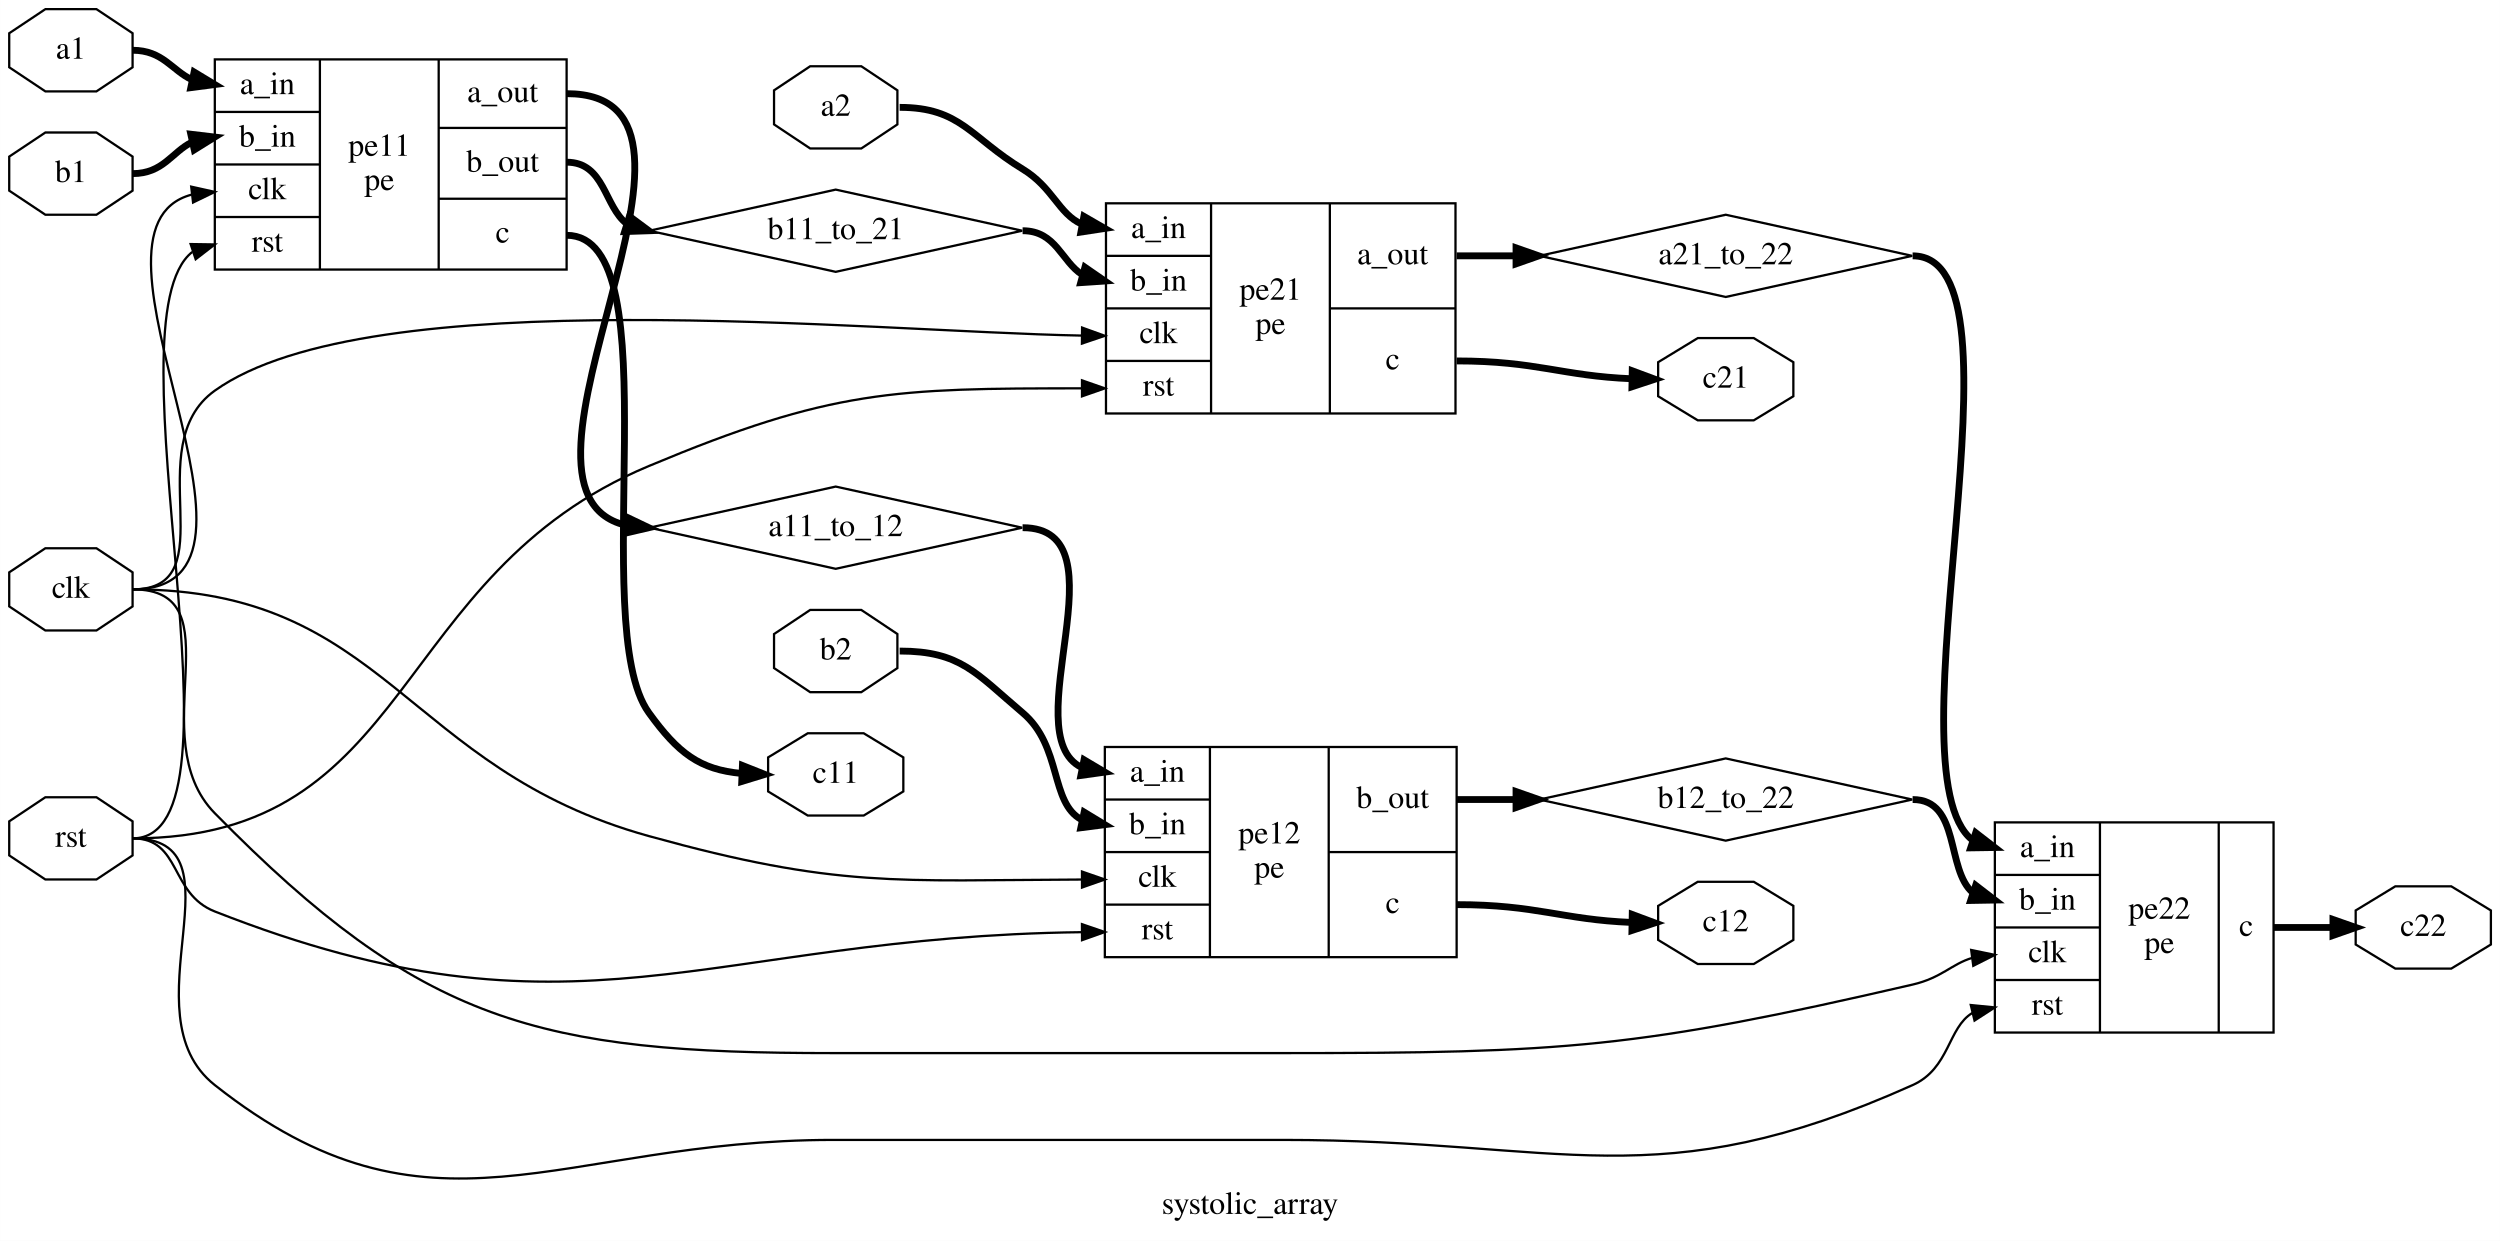
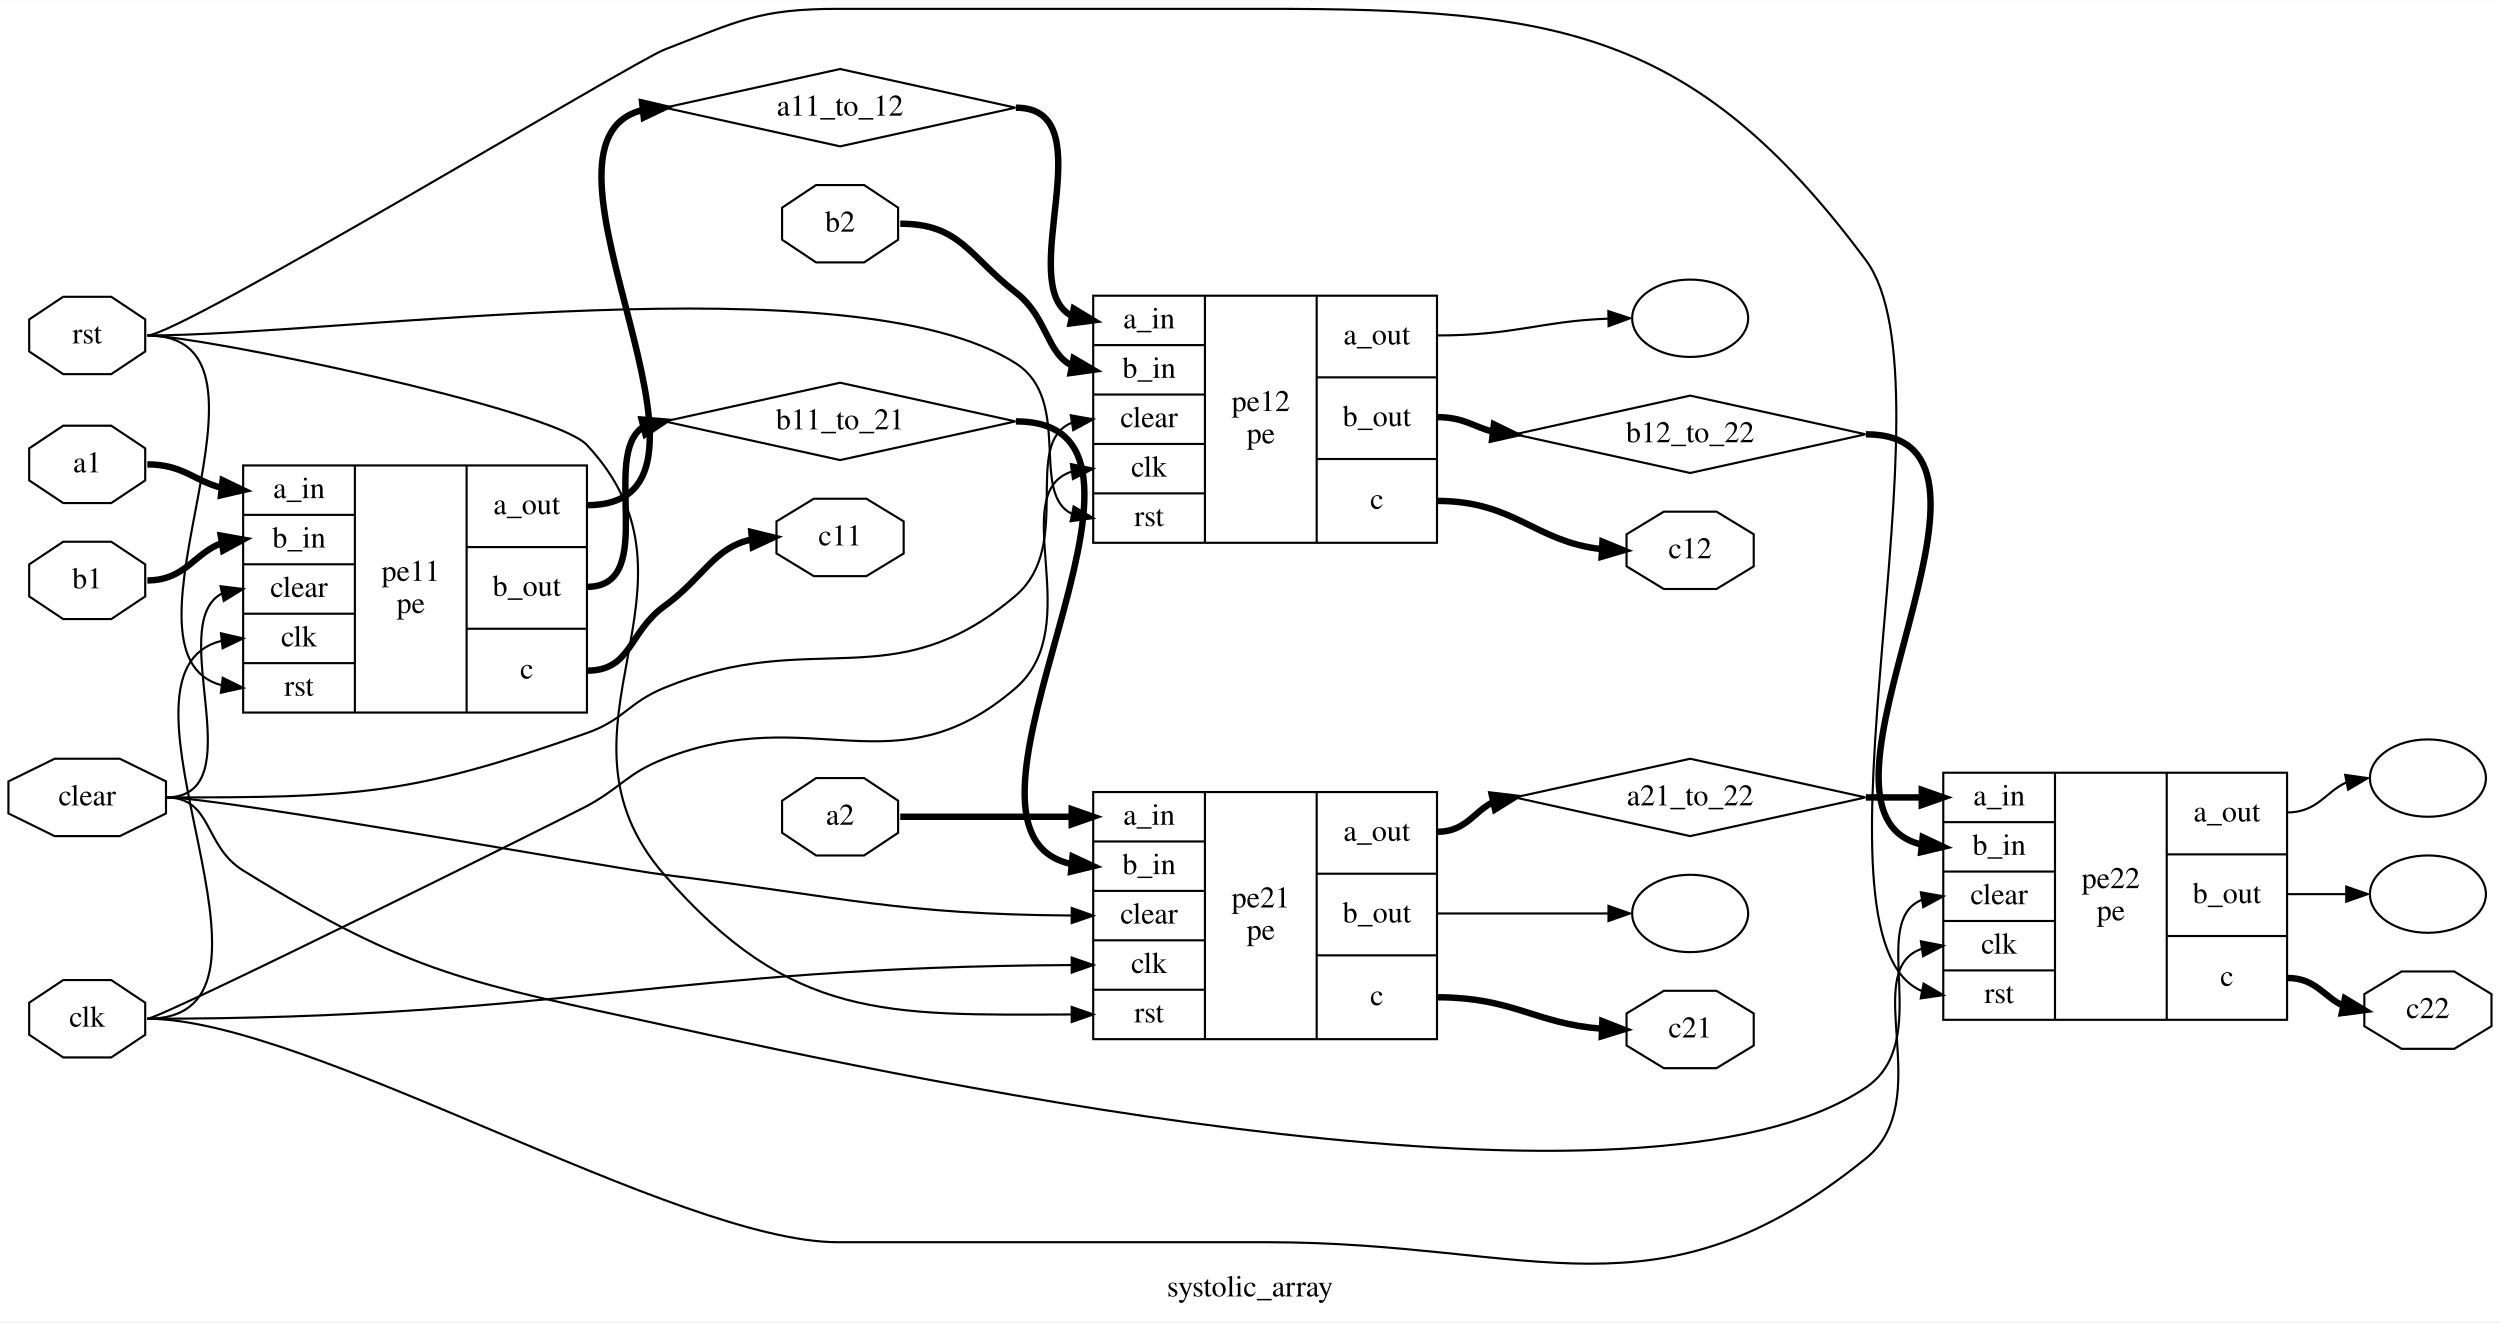
- <svg xmlns="http://www.w3.org/2000/svg" width="1094pt" height="543pt" viewBox="0.00 0.00 1094.31 543.19">
-   <g id="graph0" class="graph" transform="scale(1 1) rotate(0) translate(4 539.19)">
-     <polygon fill="white" stroke="transparent" points="-4,4 -4,-539.19 1090.31,-539.19 1090.31,4 -4,4" />
-     <text text-anchor="middle" x="543.16" y="-7.8" font-family="Times,serif" font-size="14.00">systolic_array</text>
+ <svg xmlns="http://www.w3.org/2000/svg" width="1163pt" height="615pt" viewBox="0.00 0.00 1163.48 615.02">
+   <g id="graph0" class="graph" transform="scale(1 1) rotate(0) translate(4 611.02)">
+     <polygon fill="white" stroke="transparent" points="-4,4 -4,-611.02 1159.48,-611.02 1159.48,4 -4,4" />
+     <text text-anchor="middle" x="577.74" y="-7.8" font-family="Times,serif" font-size="14.00">systolic_array</text>
    <g id="node1" class="node">
-       <polygon fill="none" stroke="black" points="54,-509.73 54,-524.64 38.18,-535.19 15.82,-535.19 0,-524.64 0,-509.73 15.82,-499.19 38.18,-499.19 54,-509.73" />
-       <text text-anchor="middle" x="27" y="-513.49" font-family="Times,serif" font-size="14.00">a1</text>
+       <polygon fill="none" stroke="black" points="782.58,-427.02 700.97,-409.02 782.58,-391.02 864.19,-409.02 782.58,-427.02" />
+       <text text-anchor="middle" x="782.58" y="-405.32" font-family="Times,serif" font-size="14.00">b12_to_22</text>
+     </g>
+     <g id="node18" class="node">
+       <polygon fill="none" stroke="black" points="900.38,-136.52 900.38,-251.52 1060.38,-251.52 1060.38,-136.52 900.38,-136.52" />
+       <text text-anchor="middle" x="926.38" y="-236.32" font-family="Times,serif" font-size="14.00">a_in</text>
+       <polyline fill="none" stroke="black" points="900.38,-228.52 952.38,-228.52 " />
+       <text text-anchor="middle" x="926.38" y="-213.32" font-family="Times,serif" font-size="14.00">b_in</text>
+       <polyline fill="none" stroke="black" points="900.38,-205.52 952.38,-205.52 " />
+       <text text-anchor="middle" x="926.38" y="-190.32" font-family="Times,serif" font-size="14.00">clear</text>
+       <polyline fill="none" stroke="black" points="900.38,-182.52 952.38,-182.52 " />
+       <text text-anchor="middle" x="926.38" y="-167.32" font-family="Times,serif" font-size="14.00">clk</text>
+       <polyline fill="none" stroke="black" points="900.38,-159.52 952.38,-159.52 " />
+       <text text-anchor="middle" x="926.38" y="-144.32" font-family="Times,serif" font-size="14.00">rst</text>
+       <polyline fill="none" stroke="black" points="952.38,-136.52 952.38,-251.52 " />
+       <text text-anchor="middle" x="978.38" y="-197.82" font-family="Times,serif" font-size="14.00">pe22</text>
+       <text text-anchor="middle" x="978.38" y="-182.82" font-family="Times,serif" font-size="14.00">pe</text>
+       <polyline fill="none" stroke="black" points="1004.38,-136.52 1004.38,-251.52 " />
+       <text text-anchor="middle" x="1032.38" y="-228.82" font-family="Times,serif" font-size="14.00">a_out</text>
+       <polyline fill="none" stroke="black" points="1004.38,-213.52 1060.38,-213.52 " />
+       <text text-anchor="middle" x="1032.38" y="-190.82" font-family="Times,serif" font-size="14.00">b_out</text>
+       <polyline fill="none" stroke="black" points="1004.38,-175.52 1060.38,-175.52 " />
+       <text text-anchor="middle" x="1032.38" y="-152.32" font-family="Times,serif" font-size="14.00">c</text>
+     </g>
+     <g id="edge2" class="edge">
+       <path fill="none" stroke="black" stroke-width="3" d="M864.38,-409.02C947.47,-409.02 824.98,-233.17 890.4,-218.06" />
+       <polygon fill="black" stroke="black" stroke-width="3" points="890.8,-221.53 900.38,-217.02 890.08,-214.57 890.8,-221.53" />
+     </g>
+     <g id="node2" class="node">
+       <polygon fill="none" stroke="black" points="386.97,-433.02 305.36,-415.02 386.97,-397.02 468.58,-415.02 386.97,-433.02" />
+       <text text-anchor="middle" x="386.97" y="-411.32" font-family="Times,serif" font-size="14.00">b11_to_21</text>
+     </g>
+     <g id="node20" class="node">
+       <polygon fill="none" stroke="black" points="504.77,-127.52 504.77,-242.52 664.77,-242.52 664.77,-127.52 504.77,-127.52" />
+       <text text-anchor="middle" x="530.77" y="-227.32" font-family="Times,serif" font-size="14.00">a_in</text>
+       <polyline fill="none" stroke="black" points="504.77,-219.52 556.77,-219.52 " />
+       <text text-anchor="middle" x="530.77" y="-204.32" font-family="Times,serif" font-size="14.00">b_in</text>
+       <polyline fill="none" stroke="black" points="504.77,-196.52 556.77,-196.52 " />
+       <text text-anchor="middle" x="530.77" y="-181.32" font-family="Times,serif" font-size="14.00">clear</text>
+       <polyline fill="none" stroke="black" points="504.77,-173.52 556.77,-173.52 " />
+       <text text-anchor="middle" x="530.77" y="-158.32" font-family="Times,serif" font-size="14.00">clk</text>
+       <polyline fill="none" stroke="black" points="504.77,-150.52 556.77,-150.52 " />
+       <text text-anchor="middle" x="530.77" y="-135.32" font-family="Times,serif" font-size="14.00">rst</text>
+       <polyline fill="none" stroke="black" points="556.77,-127.52 556.77,-242.52 " />
+       <text text-anchor="middle" x="582.77" y="-188.82" font-family="Times,serif" font-size="14.00">pe21</text>
+       <text text-anchor="middle" x="582.77" y="-173.82" font-family="Times,serif" font-size="14.00">pe</text>
+       <polyline fill="none" stroke="black" points="608.77,-127.52 608.77,-242.52 " />
+       <text text-anchor="middle" x="636.77" y="-219.82" font-family="Times,serif" font-size="14.00">a_out</text>
+       <polyline fill="none" stroke="black" points="608.77,-204.52 664.77,-204.52 " />
+       <text text-anchor="middle" x="636.77" y="-181.82" font-family="Times,serif" font-size="14.00">b_out</text>
+       <polyline fill="none" stroke="black" points="608.77,-166.52 664.77,-166.52 " />
+       <text text-anchor="middle" x="636.77" y="-143.32" font-family="Times,serif" font-size="14.00">c</text>
+     </g>
+     <g id="edge19" class="edge">
+       <path fill="none" stroke="black" stroke-width="3" d="M468.77,-415.02C558.32,-415.02 423.35,-224.66 494.48,-209.04" />
+       <polygon fill="black" stroke="black" stroke-width="3" points="495.17,-212.49 504.77,-208.02 494.48,-205.52 495.17,-212.49" />
+     </g>
+     <g id="node3" class="node">
+       <polygon fill="none" stroke="black" points="782.58,-258.02 700.97,-240.02 782.58,-222.02 864.19,-240.02 782.58,-258.02" />
+       <text text-anchor="middle" x="782.58" y="-236.32" font-family="Times,serif" font-size="14.00">a21_to_22</text>
+     </g>
+     <g id="edge21" class="edge">
+       <path fill="none" stroke="black" stroke-width="3" d="M864.38,-240.02C876.38,-240.02 881.63,-240.02 890.26,-240.02" />
+       <polygon fill="black" stroke="black" stroke-width="3" points="890.38,-243.52 900.38,-240.02 890.38,-236.52 890.38,-243.52" />
+     </g>
+     <g id="node4" class="node">
+       <polygon fill="none" stroke="black" points="386.97,-579.02 305.36,-561.02 386.97,-543.02 468.58,-561.02 386.97,-579.02" />
+       <text text-anchor="middle" x="386.97" y="-557.32" font-family="Times,serif" font-size="14.00">a11_to_12</text>
+     </g>
+     <g id="node22" class="node">
+       <polygon fill="none" stroke="black" points="504.77,-358.52 504.77,-473.52 664.77,-473.52 664.77,-358.52 504.77,-358.52" />
+       <text text-anchor="middle" x="530.77" y="-458.32" font-family="Times,serif" font-size="14.00">a_in</text>
+       <polyline fill="none" stroke="black" points="504.77,-450.52 556.77,-450.52 " />
+       <text text-anchor="middle" x="530.77" y="-435.32" font-family="Times,serif" font-size="14.00">b_in</text>
+       <polyline fill="none" stroke="black" points="504.77,-427.52 556.77,-427.52 " />
+       <text text-anchor="middle" x="530.77" y="-412.32" font-family="Times,serif" font-size="14.00">clear</text>
+       <polyline fill="none" stroke="black" points="504.77,-404.52 556.77,-404.52 " />
+       <text text-anchor="middle" x="530.77" y="-389.32" font-family="Times,serif" font-size="14.00">clk</text>
+       <polyline fill="none" stroke="black" points="504.77,-381.52 556.77,-381.52 " />
+       <text text-anchor="middle" x="530.77" y="-366.32" font-family="Times,serif" font-size="14.00">rst</text>
+       <polyline fill="none" stroke="black" points="556.77,-358.52 556.77,-473.52 " />
+       <text text-anchor="middle" x="582.77" y="-419.82" font-family="Times,serif" font-size="14.00">pe12</text>
+       <text text-anchor="middle" x="582.77" y="-404.82" font-family="Times,serif" font-size="14.00">pe</text>
+       <polyline fill="none" stroke="black" points="608.77,-358.52 608.77,-473.52 " />
+       <text text-anchor="middle" x="636.77" y="-450.82" font-family="Times,serif" font-size="14.00">a_out</text>
+       <polyline fill="none" stroke="black" points="608.77,-435.52 664.77,-435.52 " />
+       <text text-anchor="middle" x="636.77" y="-412.82" font-family="Times,serif" font-size="14.00">b_out</text>
+       <polyline fill="none" stroke="black" points="608.77,-397.52 664.77,-397.52 " />
+       <text text-anchor="middle" x="636.77" y="-374.32" font-family="Times,serif" font-size="14.00">c</text>
+     </g>
+     <g id="edge23" class="edge">
+       <path fill="none" stroke="black" stroke-width="3" d="M468.77,-561.02C511.57,-561.02 467.09,-478.31 494.88,-464.09" />
+       <polygon fill="black" stroke="black" stroke-width="3" points="495.7,-467.5 504.77,-462.02 494.27,-460.64 495.7,-467.5" />
+     </g>
+     <g id="node5" class="node">
+       <polygon fill="none" stroke="black" points="1155.52,-133.57 1155.52,-148.48 1138.19,-159.02 1113.67,-159.02 1096.34,-148.48 1096.34,-133.57 1113.67,-123.02 1138.19,-123.02 1155.52,-133.57" />
+       <text text-anchor="middle" x="1125.93" y="-137.32" font-family="Times,serif" font-size="14.00">c22</text>
+     </g>
+     <g id="node6" class="node">
+       <polygon fill="none" stroke="black" points="812.17,-124.57 812.17,-139.48 794.84,-150.02 770.32,-150.02 752.98,-139.48 752.98,-124.57 770.32,-114.02 794.84,-114.02 812.17,-124.57" />
+       <text text-anchor="middle" x="782.58" y="-128.32" font-family="Times,serif" font-size="14.00">c21</text>
+     </g>
+     <g id="node7" class="node">
+       <polygon fill="none" stroke="black" points="812.17,-347.57 812.17,-362.48 794.84,-373.02 770.32,-373.02 752.98,-362.48 752.98,-347.57 770.32,-337.02 794.84,-337.02 812.17,-347.57" />
+       <text text-anchor="middle" x="782.58" y="-351.32" font-family="Times,serif" font-size="14.00">c12</text>
+     </g>
+     <g id="node8" class="node">
+       <polygon fill="none" stroke="black" points="416.56,-353.57 416.56,-368.48 399.23,-379.02 374.71,-379.02 357.37,-368.48 357.37,-353.57 374.71,-343.02 399.23,-343.02 416.56,-353.57" />
+       <text text-anchor="middle" x="386.97" y="-357.32" font-family="Times,serif" font-size="14.00">c11</text>
+     </g>
+     <g id="node9" class="node">
+       <polygon fill="none" stroke="black" points="413.97,-499.57 413.97,-514.48 398.15,-525.02 375.78,-525.02 359.97,-514.48 359.97,-499.57 375.78,-489.02 398.15,-489.02 413.97,-499.57" />
+       <text text-anchor="middle" x="386.97" y="-503.32" font-family="Times,serif" font-size="14.00">b2</text>
+     </g>
+     <g id="edge28" class="edge">
+       <path fill="none" stroke="black" stroke-width="3" d="M414.97,-507.02C442.79,-507.02 446.81,-492.1 468.77,-475.02 483.43,-463.63 483.04,-446.7 494.92,-440.99" />
+       <polygon fill="black" stroke="black" stroke-width="3" points="495.65,-444.41 504.77,-439.02 494.28,-437.55 495.65,-444.41" />
+     </g>
+     <g id="node10" class="node">
+       <polygon fill="none" stroke="black" points="63.58,-333.57 63.58,-348.48 47.77,-359.02 25.4,-359.02 9.58,-348.48 9.58,-333.57 25.4,-323.02 47.77,-323.02 63.58,-333.57" />
+       <text text-anchor="middle" x="36.58" y="-337.32" font-family="Times,serif" font-size="14.00">b1</text>
+     </g>
+     <g id="node23" class="node">
+       <polygon fill="none" stroke="black" points="109.16,-279.52 109.16,-394.52 269.16,-394.52 269.16,-279.52 109.16,-279.52" />
+       <text text-anchor="middle" x="135.16" y="-379.32" font-family="Times,serif" font-size="14.00">a_in</text>
+       <polyline fill="none" stroke="black" points="109.16,-371.52 161.16,-371.52 " />
+       <text text-anchor="middle" x="135.16" y="-356.32" font-family="Times,serif" font-size="14.00">b_in</text>
+       <polyline fill="none" stroke="black" points="109.16,-348.52 161.16,-348.52 " />
+       <text text-anchor="middle" x="135.16" y="-333.32" font-family="Times,serif" font-size="14.00">clear</text>
+       <polyline fill="none" stroke="black" points="109.16,-325.52 161.16,-325.52 " />
+       <text text-anchor="middle" x="135.16" y="-310.32" font-family="Times,serif" font-size="14.00">clk</text>
+       <polyline fill="none" stroke="black" points="109.16,-302.52 161.16,-302.52 " />
+       <text text-anchor="middle" x="135.16" y="-287.32" font-family="Times,serif" font-size="14.00">rst</text>
+       <polyline fill="none" stroke="black" points="161.16,-279.52 161.16,-394.52 " />
+       <text text-anchor="middle" x="187.16" y="-340.82" font-family="Times,serif" font-size="14.00">pe11</text>
+       <text text-anchor="middle" x="187.16" y="-325.82" font-family="Times,serif" font-size="14.00">pe</text>
+       <polyline fill="none" stroke="black" points="213.16,-279.52 213.16,-394.52 " />
+       <text text-anchor="middle" x="241.16" y="-371.82" font-family="Times,serif" font-size="14.00">a_out</text>
+       <polyline fill="none" stroke="black" points="213.16,-356.52 269.16,-356.52 " />
+       <text text-anchor="middle" x="241.16" y="-333.82" font-family="Times,serif" font-size="14.00">b_out</text>
+       <polyline fill="none" stroke="black" points="213.16,-318.52 269.16,-318.52 " />
+       <text text-anchor="middle" x="241.16" y="-295.32" font-family="Times,serif" font-size="14.00">c</text>
+     </g>
+     <g id="edge3" class="edge">
+       <path fill="none" stroke="black" stroke-width="3" d="M64.58,-341.02C82.25,-341.02 86.44,-353.81 99.26,-358.4" />
+       <polygon fill="black" stroke="black" stroke-width="3" points="98.73,-361.86 109.16,-360.02 99.86,-354.96 98.73,-361.86" />
+     </g>
+     <g id="node11" class="node">
+       <polygon fill="none" stroke="black" points="413.97,-223.57 413.97,-238.48 398.15,-249.02 375.78,-249.02 359.97,-238.48 359.97,-223.57 375.78,-213.02 398.15,-213.02 413.97,-223.57" />
+       <text text-anchor="middle" x="386.97" y="-227.32" font-family="Times,serif" font-size="14.00">a2</text>
+     </g>
+     <g id="edge4" class="edge">
+       <path fill="none" stroke="black" stroke-width="3" d="M414.97,-231.02C451.3,-231.02 462.83,-231.02 494.7,-231.02" />
+       <polygon fill="black" stroke="black" stroke-width="3" points="494.77,-234.52 504.77,-231.02 494.77,-227.52 494.77,-234.52" />
+     </g>
+     <g id="node12" class="node">
+       <polygon fill="none" stroke="black" points="63.58,-387.57 63.58,-402.48 47.77,-413.02 25.4,-413.02 9.58,-402.48 9.58,-387.57 25.4,-377.02 47.77,-377.02 63.58,-387.57" />
+       <text text-anchor="middle" x="36.58" y="-391.32" font-family="Times,serif" font-size="14.00">a1</text>
+     </g>
+     <g id="edge5" class="edge">
+       <path fill="none" stroke="black" stroke-width="3" d="M64.58,-395.02C81.25,-395.02 86.72,-387.1 99.19,-384.13" />
+       <polygon fill="black" stroke="black" stroke-width="3" points="99.61,-387.61 109.16,-383.02 98.84,-380.65 99.61,-387.61" />
+     </g>
+     <g id="node13" class="node">
+       <polygon fill="none" stroke="black" points="73.25,-232.57 73.25,-247.48 51.77,-258.02 21.4,-258.02 -0.08,-247.48 -0.08,-232.57 21.4,-222.02 51.77,-222.02 73.25,-232.57" />
+       <text text-anchor="middle" x="36.58" y="-236.32" font-family="Times,serif" font-size="14.00">clear</text>
+     </g>
+     <g id="edge6" class="edge">
+       <path fill="none" stroke="black" d="M73.16,-240.02C95.17,-240.02 90.45,-217.61 109.16,-206.02 188.06,-157.17 214.52,-153.92 305.16,-134.02 426.71,-107.35 761.21,-35.46 864.38,-105.02 896.45,-126.64 864.92,-182.17 890.48,-192.39" />
+       <polygon fill="black" stroke="black" points="889.95,-195.85 900.38,-194.02 891.08,-188.95 889.95,-195.85" />
+     </g>
+     <g id="edge7" class="edge">
+       <path fill="none" stroke="black" d="M73.16,-240.02C99.25,-240.02 279.28,-207.26 305.16,-204.02 390.14,-193.4 413.83,-185.65 494.63,-185.06" />
+       <polygon fill="black" stroke="black" points="494.79,-188.56 504.77,-185.02 494.76,-181.56 494.79,-188.56" />
+     </g>
+     <g id="edge8" class="edge">
+       <path fill="none" stroke="black" d="M73.16,-240.02C161.29,-240.02 186.08,-240.64 269.16,-270.02 286.63,-276.2 288.05,-283.94 305.16,-291.02 374.63,-319.78 411.61,-285.18 468.77,-334.02 495.96,-357.25 471.23,-404.93 494.79,-414.38" />
+       <polygon fill="black" stroke="black" points="494.34,-417.85 504.77,-416.02 495.48,-410.94 494.34,-417.85" />
+     </g>
+     <g id="edge9" class="edge">
+       <path fill="none" stroke="black" d="M73.16,-240.02C115.02,-240.02 72.41,-320.38 99.09,-334.82" />
+       <polygon fill="black" stroke="black" points="98.65,-338.3 109.16,-337.02 100.14,-331.46 98.65,-338.3" />
+     </g>
+     <g id="node14" class="node">
+       <polygon fill="none" stroke="black" points="63.58,-447.57 63.58,-462.48 47.77,-473.02 25.4,-473.02 9.58,-462.48 9.58,-447.57 25.4,-437.02 47.77,-437.02 63.58,-447.57" />
+       <text text-anchor="middle" x="36.58" y="-451.32" font-family="Times,serif" font-size="14.00">rst</text>
+     </g>
+     <g id="edge10" class="edge">
+       <path fill="none" stroke="black" d="M64.58,-455.02C79.85,-455.02 290.91,-582.53 305.16,-588.02 339.59,-601.3 349.08,-607.02 385.97,-607.02 385.97,-607.02 385.97,-607.02 585.77,-607.02 720.08,-607.02 784.28,-597.82 864.38,-490.02 907.74,-431.68 832.05,-174.91 890.32,-149.97" />
+       <polygon fill="black" stroke="black" points="891.23,-153.36 900.38,-148.02 889.9,-146.49 891.23,-153.36" />
+     </g>
+     <g id="edge11" class="edge">
+       <path fill="none" stroke="black" d="M64.58,-455.02C88.01,-455.02 253.16,-421.13 269.16,-404.02 330.88,-338.08 245.81,-272.1 305.16,-204.02 364.2,-136.31 408.11,-138.73 494.58,-139.01" />
+       <polygon fill="black" stroke="black" points="494.77,-142.51 504.77,-139.02 494.78,-135.51 494.77,-142.51" />
+     </g>
+     <g id="edge12" class="edge">
+       <path fill="none" stroke="black" d="M64.58,-455.02C154.45,-455.02 393.1,-490.49 468.77,-442.02 495.37,-424.99 475.18,-381.92 494.7,-372.06" />
+       <polygon fill="black" stroke="black" points="495.66,-375.43 504.77,-370.02 494.28,-368.57 495.66,-375.43" />
+     </g>
+     <g id="edge13" class="edge">
+       <path fill="none" stroke="black" d="M64.58,-455.02C136.28,-455.02 43.97,-307.26 99.02,-292.25" />
+       <polygon fill="black" stroke="black" points="99.66,-295.7 109.16,-291.02 98.82,-288.75 99.66,-295.7" />
    </g>
    <g id="node15" class="node">
-       <polygon fill="none" stroke="black" points="90,-421.19 90,-513.19 244,-513.19 244,-421.19 90,-421.19" />
-       <text text-anchor="middle" x="113" y="-497.99" font-family="Times,serif" font-size="14.00">a_in</text>
-       <polyline fill="none" stroke="black" points="90,-490.19 136,-490.19 " />
-       <text text-anchor="middle" x="113" y="-474.99" font-family="Times,serif" font-size="14.00">b_in</text>
-       <polyline fill="none" stroke="black" points="90,-467.19 136,-467.19 " />
-       <text text-anchor="middle" x="113" y="-451.99" font-family="Times,serif" font-size="14.00">clk</text>
-       <polyline fill="none" stroke="black" points="90,-444.19 136,-444.19 " />
-       <text text-anchor="middle" x="113" y="-428.99" font-family="Times,serif" font-size="14.00">rst</text>
-       <polyline fill="none" stroke="black" points="136,-421.19 136,-513.19 " />
-       <text text-anchor="middle" x="162" y="-470.99" font-family="Times,serif" font-size="14.00">pe11</text>
-       <text text-anchor="middle" x="162" y="-455.99" font-family="Times,serif" font-size="14.00">pe</text>
-       <polyline fill="none" stroke="black" points="188,-421.19 188,-513.19 " />
-       <text text-anchor="middle" x="216" y="-494.49" font-family="Times,serif" font-size="14.00">a_out</text>
-       <polyline fill="none" stroke="black" points="188,-483.19 244,-483.19 " />
-       <text text-anchor="middle" x="216" y="-463.99" font-family="Times,serif" font-size="14.00">b_out</text>
-       <polyline fill="none" stroke="black" points="188,-452.19 244,-452.19 " />
-       <text text-anchor="middle" x="216" y="-432.99" font-family="Times,serif" font-size="14.00">c</text>
+       <polygon fill="none" stroke="black" points="63.58,-129.57 63.58,-144.48 47.77,-155.02 25.4,-155.02 9.58,-144.48 9.58,-129.57 25.4,-119.02 47.77,-119.02 63.58,-129.57" />
+       <text text-anchor="middle" x="36.58" y="-133.32" font-family="Times,serif" font-size="14.00">clk</text>
+     </g>
+     <g id="edge14" class="edge">
+       <path fill="none" stroke="black" d="M64.58,-137.02C139.65,-137.02 310.9,-33.02 385.97,-33.02 385.97,-33.02 385.97,-33.02 585.77,-33.02 710.81,-33.02 767.2,6.65 864.38,-72.02 897.64,-98.95 861.06,-159.37 890.28,-169.55" />
+       <polygon fill="black" stroke="black" points="889.98,-173.05 900.38,-171.02 890.99,-166.12 889.98,-173.05" />
+     </g>
+     <g id="edge15" class="edge">
+       <path fill="none" stroke="black" d="M64.58,-137.02C257.09,-137.02 307.07,-161.15 494.57,-162" />
+       <polygon fill="black" stroke="black" points="494.77,-165.5 504.77,-162.02 494.78,-158.5 494.77,-165.5" />
+     </g>
+     <g id="edge16" class="edge">
+       <path fill="none" stroke="black" d="M64.58,-137.02C70.89,-137.02 263.62,-233 269.16,-236.02 285.62,-245.01 287.71,-251.18 305.16,-258.02 374.22,-285.11 412.77,-242.38 468.77,-291.02 502.09,-319.97 464.06,-381.72 494.79,-391.66" />
+       <polygon fill="black" stroke="black" points="494.39,-395.14 504.77,-393.02 495.34,-388.2 494.39,-395.14" />
+     </g>
+     <g id="edge17" class="edge">
+       <path fill="none" stroke="black" d="M64.58,-137.02C141.9,-137.02 38.63,-297.82 99.02,-312.89" />
+       <polygon fill="black" stroke="black" points="98.84,-316.39 109.16,-314.02 99.61,-309.44 98.84,-316.39" />
+     </g>
+     <g id="node16" class="node">
+       <ellipse fill="none" stroke="black" cx="1125.93" cy="-195.02" rx="27" ry="18" />
+     </g>
+     <g id="node17" class="node">
+       <ellipse fill="none" stroke="black" cx="1125.93" cy="-249.02" rx="27" ry="18" />
+     </g>
+     <g id="edge24" class="edge">
+       <path fill="none" stroke="black" stroke-width="3" d="M1060.38,-156.02C1073.65,-156.02 1077.55,-147.23 1086.42,-143.11" />
+       <polygon fill="black" stroke="black" stroke-width="3" points="1087.31,-146.5 1096.38,-141.02 1085.88,-139.65 1087.31,-146.5" />
+     </g>
+     <g id="edge29" class="edge">
+       <path fill="none" stroke="black" d="M1060.38,-195.02C1073.03,-195.02 1078.49,-195.02 1087.65,-195.02" />
+       <polygon fill="black" stroke="black" points="1087.93,-198.52 1097.93,-195.02 1087.93,-191.52 1087.93,-198.52" />
+     </g>
+     <g id="edge30" class="edge">
+       <path fill="none" stroke="black" d="M1060.38,-233.02C1074.55,-233.02 1078.43,-242.79 1088.09,-247.06" />
+       <polygon fill="black" stroke="black" points="1087.44,-250.5 1097.93,-249.02 1088.81,-243.64 1087.44,-250.5" />
+     </g>
+     <g id="node19" class="node">
+       <ellipse fill="none" stroke="black" cx="782.58" cy="-186.02" rx="27" ry="18" />
+     </g>
+     <g id="edge20" class="edge">
+       <path fill="none" stroke="black" stroke-width="3" d="M664.77,-224.02C678.18,-224.02 681.9,-233.4 690.76,-237.8" />
+       <polygon fill="black" stroke="black" stroke-width="3" points="690.25,-241.27 700.77,-240.02 691.77,-234.44 690.25,-241.27" />
+     </g>
+     <g id="edge25" class="edge">
+       <path fill="none" stroke="black" stroke-width="3" d="M664.77,-147.02C700.25,-147.02 710.56,-134.7 741.32,-132.39" />
+       <polygon fill="black" stroke="black" stroke-width="3" points="741.71,-135.88 751.58,-132.02 741.46,-128.89 741.71,-135.88" />
+     </g>
+     <g id="edge31" class="edge">
+       <path fill="none" stroke="black" d="M664.77,-186.02C701.1,-186.02 712.63,-186.02 744.5,-186.02" />
+       <polygon fill="black" stroke="black" points="744.58,-189.52 754.58,-186.02 744.58,-182.52 744.58,-189.52" />
+     </g>
+     <g id="node21" class="node">
+       <ellipse fill="none" stroke="black" cx="782.58" cy="-463.02" rx="27" ry="18" />
    </g>
    <g id="edge1" class="edge">
-       <path fill="none" stroke="black" stroke-width="3" d="M54,-517.19C67.27,-517.19 71.16,-508.4 80.04,-504.27" />
-       <polygon fill="black" stroke="black" stroke-width="3" points="80.93,-507.66 90,-502.19 79.49,-500.81 80.93,-507.66" />
-     </g>
-     <g id="node2" class="node">
-       <polygon fill="none" stroke="black" points="361.8,-326.19 280.19,-308.19 361.8,-290.19 443.42,-308.19 361.8,-326.19" />
-       <text text-anchor="middle" x="361.8" y="-304.49" font-family="Times,serif" font-size="14.00">a11_to_12</text>
-     </g>
-     <g id="node16" class="node">
-       <polygon fill="none" stroke="black" points="479.61,-120.19 479.61,-212.19 633.61,-212.19 633.61,-120.19 479.61,-120.19" />
-       <text text-anchor="middle" x="502.61" y="-196.99" font-family="Times,serif" font-size="14.00">a_in</text>
-       <polyline fill="none" stroke="black" points="479.61,-189.19 525.61,-189.19 " />
-       <text text-anchor="middle" x="502.61" y="-173.99" font-family="Times,serif" font-size="14.00">b_in</text>
-       <polyline fill="none" stroke="black" points="479.61,-166.19 525.61,-166.19 " />
-       <text text-anchor="middle" x="502.61" y="-150.99" font-family="Times,serif" font-size="14.00">clk</text>
-       <polyline fill="none" stroke="black" points="479.61,-143.19 525.61,-143.19 " />
-       <text text-anchor="middle" x="502.61" y="-127.99" font-family="Times,serif" font-size="14.00">rst</text>
-       <polyline fill="none" stroke="black" points="525.61,-120.19 525.61,-212.19 " />
-       <text text-anchor="middle" x="551.61" y="-169.99" font-family="Times,serif" font-size="14.00">pe12</text>
-       <text text-anchor="middle" x="551.61" y="-154.99" font-family="Times,serif" font-size="14.00">pe</text>
-       <polyline fill="none" stroke="black" points="577.61,-120.19 577.61,-212.19 " />
-       <text text-anchor="middle" x="605.61" y="-185.49" font-family="Times,serif" font-size="14.00">b_out</text>
-       <polyline fill="none" stroke="black" points="577.61,-166.19 633.61,-166.19 " />
-       <text text-anchor="middle" x="605.61" y="-139.49" font-family="Times,serif" font-size="14.00">c</text>
-     </g>
-     <g id="edge14" class="edge">
-       <path fill="none" stroke="black" stroke-width="3" d="M443.61,-308.19C489.67,-308.19 439.22,-218.02 469.45,-203.23" />
-       <polygon fill="black" stroke="black" stroke-width="3" points="470.5,-206.59 479.61,-201.19 469.12,-199.73 470.5,-206.59" />
-     </g>
-     <g id="node3" class="node">
-       <polygon fill="none" stroke="black" points="388.8,-484.73 388.8,-499.64 372.99,-510.19 350.62,-510.19 334.8,-499.64 334.8,-484.73 350.62,-474.19 372.99,-474.19 388.8,-484.73" />
-       <text text-anchor="middle" x="361.8" y="-488.49" font-family="Times,serif" font-size="14.00">a2</text>
-     </g>
-     <g id="node17" class="node">
-       <polygon fill="none" stroke="black" points="480.11,-358.19 480.11,-450.19 633.11,-450.19 633.11,-358.19 480.11,-358.19" />
-       <text text-anchor="middle" x="503.11" y="-434.99" font-family="Times,serif" font-size="14.00">a_in</text>
-       <polyline fill="none" stroke="black" points="480.11,-427.19 526.11,-427.19 " />
-       <text text-anchor="middle" x="503.11" y="-411.99" font-family="Times,serif" font-size="14.00">b_in</text>
-       <polyline fill="none" stroke="black" points="480.11,-404.19 526.11,-404.19 " />
-       <text text-anchor="middle" x="503.11" y="-388.99" font-family="Times,serif" font-size="14.00">clk</text>
-       <polyline fill="none" stroke="black" points="480.11,-381.19 526.11,-381.19 " />
-       <text text-anchor="middle" x="503.11" y="-365.99" font-family="Times,serif" font-size="14.00">rst</text>
-       <polyline fill="none" stroke="black" points="526.11,-358.19 526.11,-450.19 " />
-       <text text-anchor="middle" x="552.11" y="-407.99" font-family="Times,serif" font-size="14.00">pe21</text>
-       <text text-anchor="middle" x="552.11" y="-392.99" font-family="Times,serif" font-size="14.00">pe</text>
-       <polyline fill="none" stroke="black" points="578.11,-358.19 578.11,-450.19 " />
-       <text text-anchor="middle" x="605.61" y="-423.49" font-family="Times,serif" font-size="14.00">a_out</text>
-       <polyline fill="none" stroke="black" points="578.11,-404.19 633.11,-404.19 " />
-       <text text-anchor="middle" x="605.61" y="-377.49" font-family="Times,serif" font-size="14.00">c</text>
-     </g>
-     <g id="edge15" class="edge">
-       <path fill="none" stroke="black" stroke-width="3" d="M389.8,-492.19C416.56,-492.19 420.73,-479.07 443.61,-465.19 456.92,-457.11 459.35,-445.59 469.48,-441.09" />
-       <polygon fill="black" stroke="black" stroke-width="3" points="470.43,-444.48 479.61,-439.19 469.14,-437.6 470.43,-444.48" />
-     </g>
-     <g id="node4" class="node">
-       <polygon fill="none" stroke="black" points="751.41,-445.19 669.8,-427.19 751.41,-409.19 833.03,-427.19 751.41,-445.19" />
-       <text text-anchor="middle" x="751.41" y="-423.49" font-family="Times,serif" font-size="14.00">a21_to_22</text>
-     </g>
-     <g id="node18" class="node">
-       <polygon fill="none" stroke="black" points="869.22,-87.19 869.22,-179.19 991.22,-179.19 991.22,-87.19 869.22,-87.19" />
-       <text text-anchor="middle" x="892.22" y="-163.99" font-family="Times,serif" font-size="14.00">a_in</text>
-       <polyline fill="none" stroke="black" points="869.22,-156.19 915.22,-156.19 " />
-       <text text-anchor="middle" x="892.22" y="-140.99" font-family="Times,serif" font-size="14.00">b_in</text>
-       <polyline fill="none" stroke="black" points="869.22,-133.19 915.22,-133.19 " />
-       <text text-anchor="middle" x="892.22" y="-117.99" font-family="Times,serif" font-size="14.00">clk</text>
-       <polyline fill="none" stroke="black" points="869.22,-110.19 915.22,-110.19 " />
-       <text text-anchor="middle" x="892.22" y="-94.99" font-family="Times,serif" font-size="14.00">rst</text>
-       <polyline fill="none" stroke="black" points="915.22,-87.19 915.22,-179.19 " />
-       <text text-anchor="middle" x="941.22" y="-136.99" font-family="Times,serif" font-size="14.00">pe22</text>
-       <text text-anchor="middle" x="941.22" y="-121.99" font-family="Times,serif" font-size="14.00">pe</text>
-       <polyline fill="none" stroke="black" points="967.22,-87.19 967.22,-179.19 " />
-       <text text-anchor="middle" x="979.22" y="-129.49" font-family="Times,serif" font-size="14.00">c</text>
-     </g>
-     <g id="edge17" class="edge">
-       <path fill="none" stroke="black" stroke-width="3" d="M833.22,-427.19C887.47,-427.19 821.16,-201.45 859.39,-171.46" />
-       <polygon fill="black" stroke="black" stroke-width="3" points="860.84,-174.67 869.22,-168.19 858.63,-168.03 860.84,-174.67" />
-     </g>
-     <g id="node5" class="node">
-       <polygon fill="none" stroke="black" points="54,-455.73 54,-470.64 38.18,-481.19 15.82,-481.19 0,-470.64 0,-455.73 15.82,-445.19 38.18,-445.19 54,-455.73" />
-       <text text-anchor="middle" x="27" y="-459.49" font-family="Times,serif" font-size="14.00">b1</text>
+       <path fill="none" stroke="black" stroke-width="3" d="M664.77,-417.02C677.19,-417.02 682.05,-412.43 690.81,-410.2" />
+       <polygon fill="black" stroke="black" stroke-width="3" points="691.25,-413.68 700.77,-409.02 690.43,-406.72 691.25,-413.68" />
+     </g>
+     <g id="edge26" class="edge">
+       <path fill="none" stroke="black" stroke-width="3" d="M664.77,-378.02C701.1,-378.02 710.15,-358.97 741.57,-355.55" />
+       <polygon fill="black" stroke="black" stroke-width="3" points="741.77,-359.04 751.58,-355.02 741.41,-352.05 741.77,-359.04" />
+     </g>
+     <g id="edge32" class="edge">
+       <path fill="none" stroke="black" d="M664.77,-455.02C701.24,-455.02 712.53,-461.65 744.47,-462.84" />
+       <polygon fill="black" stroke="black" points="744.52,-466.34 754.58,-463.02 744.64,-459.34 744.52,-466.34" />
    </g>
    <g id="edge18" class="edge">
-       <path fill="none" stroke="black" stroke-width="3" d="M54,-463.19C67.41,-463.19 71.12,-472.57 79.99,-476.96" />
-       <polygon fill="black" stroke="black" stroke-width="3" points="79.48,-480.44 90,-479.19 81,-473.6 79.48,-480.44" />
-     </g>
-     <g id="node6" class="node">
-       <polygon fill="none" stroke="black" points="361.8,-456.19 280.19,-438.19 361.8,-420.19 443.42,-438.19 361.8,-456.19" />
-       <text text-anchor="middle" x="361.8" y="-434.49" font-family="Times,serif" font-size="14.00">b11_to_21</text>
-     </g>
-     <g id="edge20" class="edge">
-       <path fill="none" stroke="black" stroke-width="3" d="M443.61,-438.19C458.26,-438.19 460.55,-424.76 469.79,-418.89" />
-       <polygon fill="black" stroke="black" stroke-width="3" points="470.89,-422.21 479.61,-416.19 469.04,-415.46 470.89,-422.21" />
-     </g>
-     <g id="node7" class="node">
-       <polygon fill="none" stroke="black" points="751.41,-207.19 669.8,-189.19 751.41,-171.19 833.03,-189.19 751.41,-207.19" />
-       <text text-anchor="middle" x="751.41" y="-185.49" font-family="Times,serif" font-size="14.00">b12_to_22</text>
+       <path fill="none" stroke="black" stroke-width="3" d="M269.16,-338.02C302.81,-338.02 275.11,-399.1 295.34,-412.46" />
+       <polygon fill="black" stroke="black" stroke-width="3" points="294.6,-415.89 305.16,-415.02 296.37,-409.11 294.6,-415.89" />
    </g>
    <g id="edge22" class="edge">
-       <path fill="none" stroke="black" stroke-width="3" d="M833.22,-189.19C854.34,-189.19 847.65,-158.44 859.65,-148.35" />
-       <polygon fill="black" stroke="black" stroke-width="3" points="860.82,-151.65 869.22,-145.19 858.63,-145 860.82,-151.65" />
-     </g>
-     <g id="node8" class="node">
-       <polygon fill="none" stroke="black" points="388.8,-246.73 388.8,-261.64 372.99,-272.19 350.62,-272.19 334.8,-261.64 334.8,-246.73 350.62,-236.19 372.99,-236.19 388.8,-246.73" />
-       <text text-anchor="middle" x="361.8" y="-250.49" font-family="Times,serif" font-size="14.00">b2</text>
-     </g>
-     <g id="edge23" class="edge">
-       <path fill="none" stroke="black" stroke-width="3" d="M389.8,-254.19C416.56,-254.19 423.17,-244.45 443.61,-227.19 461.03,-212.48 455.45,-187.71 469.51,-180.33" />
-       <polygon fill="black" stroke="black" stroke-width="3" points="470.55,-183.68 479.61,-178.19 469.1,-176.83 470.55,-183.68" />
-     </g>
-     <g id="node9" class="node">
-       <polygon fill="none" stroke="black" points="391.4,-192.73 391.4,-207.64 374.06,-218.19 349.55,-218.19 332.21,-207.64 332.21,-192.73 349.55,-182.19 374.06,-182.19 391.4,-192.73" />
-       <text text-anchor="middle" x="361.8" y="-196.49" font-family="Times,serif" font-size="14.00">c11</text>
-     </g>
-     <g id="node10" class="node">
-       <polygon fill="none" stroke="black" points="781.01,-127.73 781.01,-142.64 763.67,-153.19 739.16,-153.19 721.82,-142.64 721.82,-127.73 739.16,-117.19 763.67,-117.19 781.01,-127.73" />
-       <text text-anchor="middle" x="751.41" y="-131.49" font-family="Times,serif" font-size="14.00">c12</text>
-     </g>
-     <g id="node11" class="node">
-       <polygon fill="none" stroke="black" points="781.01,-365.73 781.01,-380.64 763.67,-391.19 739.16,-391.19 721.82,-380.64 721.82,-365.73 739.16,-355.19 763.67,-355.19 781.01,-365.73" />
-       <text text-anchor="middle" x="751.41" y="-369.49" font-family="Times,serif" font-size="14.00">c21</text>
-     </g>
-     <g id="node12" class="node">
-       <polygon fill="none" stroke="black" points="1086.36,-125.73 1086.36,-140.64 1069.02,-151.19 1044.51,-151.19 1027.17,-140.64 1027.17,-125.73 1044.51,-115.19 1069.02,-115.19 1086.36,-125.73" />
-       <text text-anchor="middle" x="1056.77" y="-129.49" font-family="Times,serif" font-size="14.00">c22</text>
-     </g>
-     <g id="node13" class="node">
-       <polygon fill="none" stroke="black" points="54,-273.73 54,-288.64 38.18,-299.19 15.82,-299.19 0,-288.64 0,-273.73 15.82,-263.19 38.18,-263.19 54,-273.73" />
-       <text text-anchor="middle" x="27" y="-277.49" font-family="Times,serif" font-size="14.00">clk</text>
-     </g>
-     <g id="edge5" class="edge">
-       <path fill="none" stroke="black" d="M54,-281.19C129.12,-281.19 22.46,-438.61 79.82,-453.98" />
-       <polygon fill="black" stroke="black" points="79.66,-457.49 90,-455.19 80.48,-450.54 79.66,-457.49" />
-     </g>
-     <g id="edge6" class="edge">
-       <path fill="none" stroke="black" d="M54,-281.19C165.32,-281.19 172.72,-202.92 280,-173.19 362.53,-150.32 388.48,-153.86 469.45,-154.17" />
-       <polygon fill="black" stroke="black" points="469.6,-157.67 479.61,-154.19 469.62,-150.67 469.6,-157.67" />
-     </g>
-     <g id="edge7" class="edge">
-       <path fill="none" stroke="black" d="M54,-281.19C95.85,-281.19 55.94,-343.88 90,-368.19 157.98,-416.72 375.85,-394.04 469.37,-392.29" />
-       <polygon fill="black" stroke="black" points="469.65,-395.79 479.61,-392.19 469.58,-388.79 469.65,-395.79" />
-     </g>
-     <g id="edge8" class="edge">
-       <path fill="none" stroke="black" d="M54,-281.19C100.4,-281.19 57.48,-216.29 90,-183.19 180.46,-91.1 231.72,-78.19 360.8,-78.19 360.8,-78.19 360.8,-78.19 557.61,-78.19 680.83,-78.19 713.18,-80.4 833.22,-108.19 845.91,-111.13 850.3,-117.19 859.29,-119.87" />
-       <polygon fill="black" stroke="black" points="858.85,-123.34 869.22,-121.19 859.77,-116.4 858.85,-123.34" />
-     </g>
-     <g id="node14" class="node">
-       <polygon fill="none" stroke="black" points="54,-164.73 54,-179.64 38.18,-190.19 15.82,-190.19 0,-179.64 0,-164.73 15.82,-154.19 38.18,-154.19 54,-164.73" />
-       <text text-anchor="middle" x="27" y="-168.49" font-family="Times,serif" font-size="14.00">rst</text>
-     </g>
-     <g id="edge9" class="edge">
-       <path fill="none" stroke="black" d="M54,-172.19C108.46,-172.19 41.77,-398.8 80.14,-428.9" />
-       <polygon fill="black" stroke="black" points="79.41,-432.35 90,-432.19 81.62,-425.71 79.41,-432.35" />
-     </g>
-     <g id="edge10" class="edge">
-       <path fill="none" stroke="black" d="M54,-172.19C75.41,-172.19 70.08,-148.03 90,-140.19 248.03,-78.01 304.21,-129.11 469.59,-131.13" />
-       <polygon fill="black" stroke="black" points="469.59,-134.63 479.61,-131.19 469.63,-127.63 469.59,-134.63" />
-     </g>
-     <g id="edge11" class="edge">
-       <path fill="none" stroke="black" d="M54,-172.19C177.84,-172.19 165.78,-287.33 280,-335.19 359.84,-368.64 387.51,-369.2 469.6,-369.19" />
-       <polygon fill="black" stroke="black" points="469.61,-372.69 479.61,-369.19 469.61,-365.69 469.61,-372.69" />
-     </g>
-     <g id="edge12" class="edge">
-       <path fill="none" stroke="black" d="M54,-172.19C104.6,-172.19 50.3,-95.56 90,-64.19 184.8,10.72 239.98,-40.19 360.8,-40.19 360.8,-40.19 360.8,-40.19 557.61,-40.19 680.57,-40.19 721.04,-13.84 833.22,-64.19 849.53,-71.51 848.57,-89.38 859.45,-95.82" />
-       <polygon fill="black" stroke="black" points="858.68,-99.24 869.22,-98.19 860.32,-92.43 858.68,-99.24" />
-     </g>
-     <g id="edge13" class="edge">
-       <path fill="none" stroke="black" stroke-width="3" d="M244,-498.19C326.09,-498.19 205.81,-324.88 269.72,-309.3" />
-       <polygon fill="black" stroke="black" stroke-width="3" points="270.44,-312.75 280,-308.19 269.68,-305.79 270.44,-312.75" />
-     </g>
-     <g id="edge19" class="edge">
-       <path fill="none" stroke="black" stroke-width="3" d="M244,-468.19C260.76,-468.19 260.37,-448.76 270.43,-441.17" />
-       <polygon fill="black" stroke="black" stroke-width="3" points="271.5,-444.51 280,-438.19 269.41,-437.83 271.5,-444.51" />
-     </g>
-     <g id="edge24" class="edge">
-       <path fill="none" stroke="black" stroke-width="3" d="M244,-436.19C291.13,-436.19 252.37,-265.37 280,-227.19 292.82,-209.47 302.17,-202.31 320.62,-200.61" />
-       <polygon fill="black" stroke="black" stroke-width="3" points="320.96,-204.1 330.8,-200.19 320.67,-197.1 320.96,-204.1" />
-     </g>
-     <g id="edge21" class="edge">
-       <path fill="none" stroke="black" stroke-width="3" d="M633.61,-189.19C645.61,-189.19 650.86,-189.19 659.48,-189.19" />
-       <polygon fill="black" stroke="black" stroke-width="3" points="659.61,-192.69 669.61,-189.19 659.61,-185.69 659.61,-192.69" />
-     </g>
-     <g id="edge2" class="edge">
-       <path fill="none" stroke="black" stroke-width="3" d="M633.61,-143.19C668.72,-143.19 679.67,-136.62 710.25,-135.39" />
-       <polygon fill="black" stroke="black" stroke-width="3" points="710.48,-138.88 720.41,-135.19 710.35,-131.88 710.48,-138.88" />
-     </g>
-     <g id="edge16" class="edge">
-       <path fill="none" stroke="black" stroke-width="3" d="M633.61,-427.19C645.61,-427.19 650.86,-427.19 659.48,-427.19" />
-       <polygon fill="black" stroke="black" stroke-width="3" points="659.61,-430.69 669.61,-427.19 659.61,-423.69 659.61,-430.69" />
-     </g>
-     <g id="edge3" class="edge">
-       <path fill="none" stroke="black" stroke-width="3" d="M633.61,-381.19C668.72,-381.19 679.67,-374.62 710.25,-373.39" />
-       <polygon fill="black" stroke="black" stroke-width="3" points="710.48,-376.88 720.41,-373.19 710.35,-369.88 710.48,-376.88" />
-     </g>
-     <g id="edge4" class="edge">
-       <path fill="none" stroke="black" stroke-width="3" d="M991.22,-133.19C1003.22,-133.19 1008.47,-133.19 1017.09,-133.19" />
-       <polygon fill="black" stroke="black" stroke-width="3" points="1017.22,-136.69 1027.22,-133.19 1017.22,-129.69 1017.22,-136.69" />
+       <path fill="none" stroke="black" stroke-width="3" d="M269.16,-376.02C349.16,-376.02 232.78,-544.78 295.14,-559.94" />
+       <polygon fill="black" stroke="black" stroke-width="3" points="294.84,-563.43 305.16,-561.02 295.6,-556.47 294.84,-563.43" />
+     </g>
+     <g id="edge27" class="edge">
+       <path fill="none" stroke="black" stroke-width="3" d="M269.16,-299.02C289.99,-299.02 288.31,-316.78 305.16,-329.02 323.55,-342.38 328.11,-356.19 345.54,-360" />
+       <polygon fill="black" stroke="black" stroke-width="3" points="345.67,-363.53 355.97,-361.02 346.36,-356.56 345.67,-363.53" />
    </g>
  </g>
</svg>
